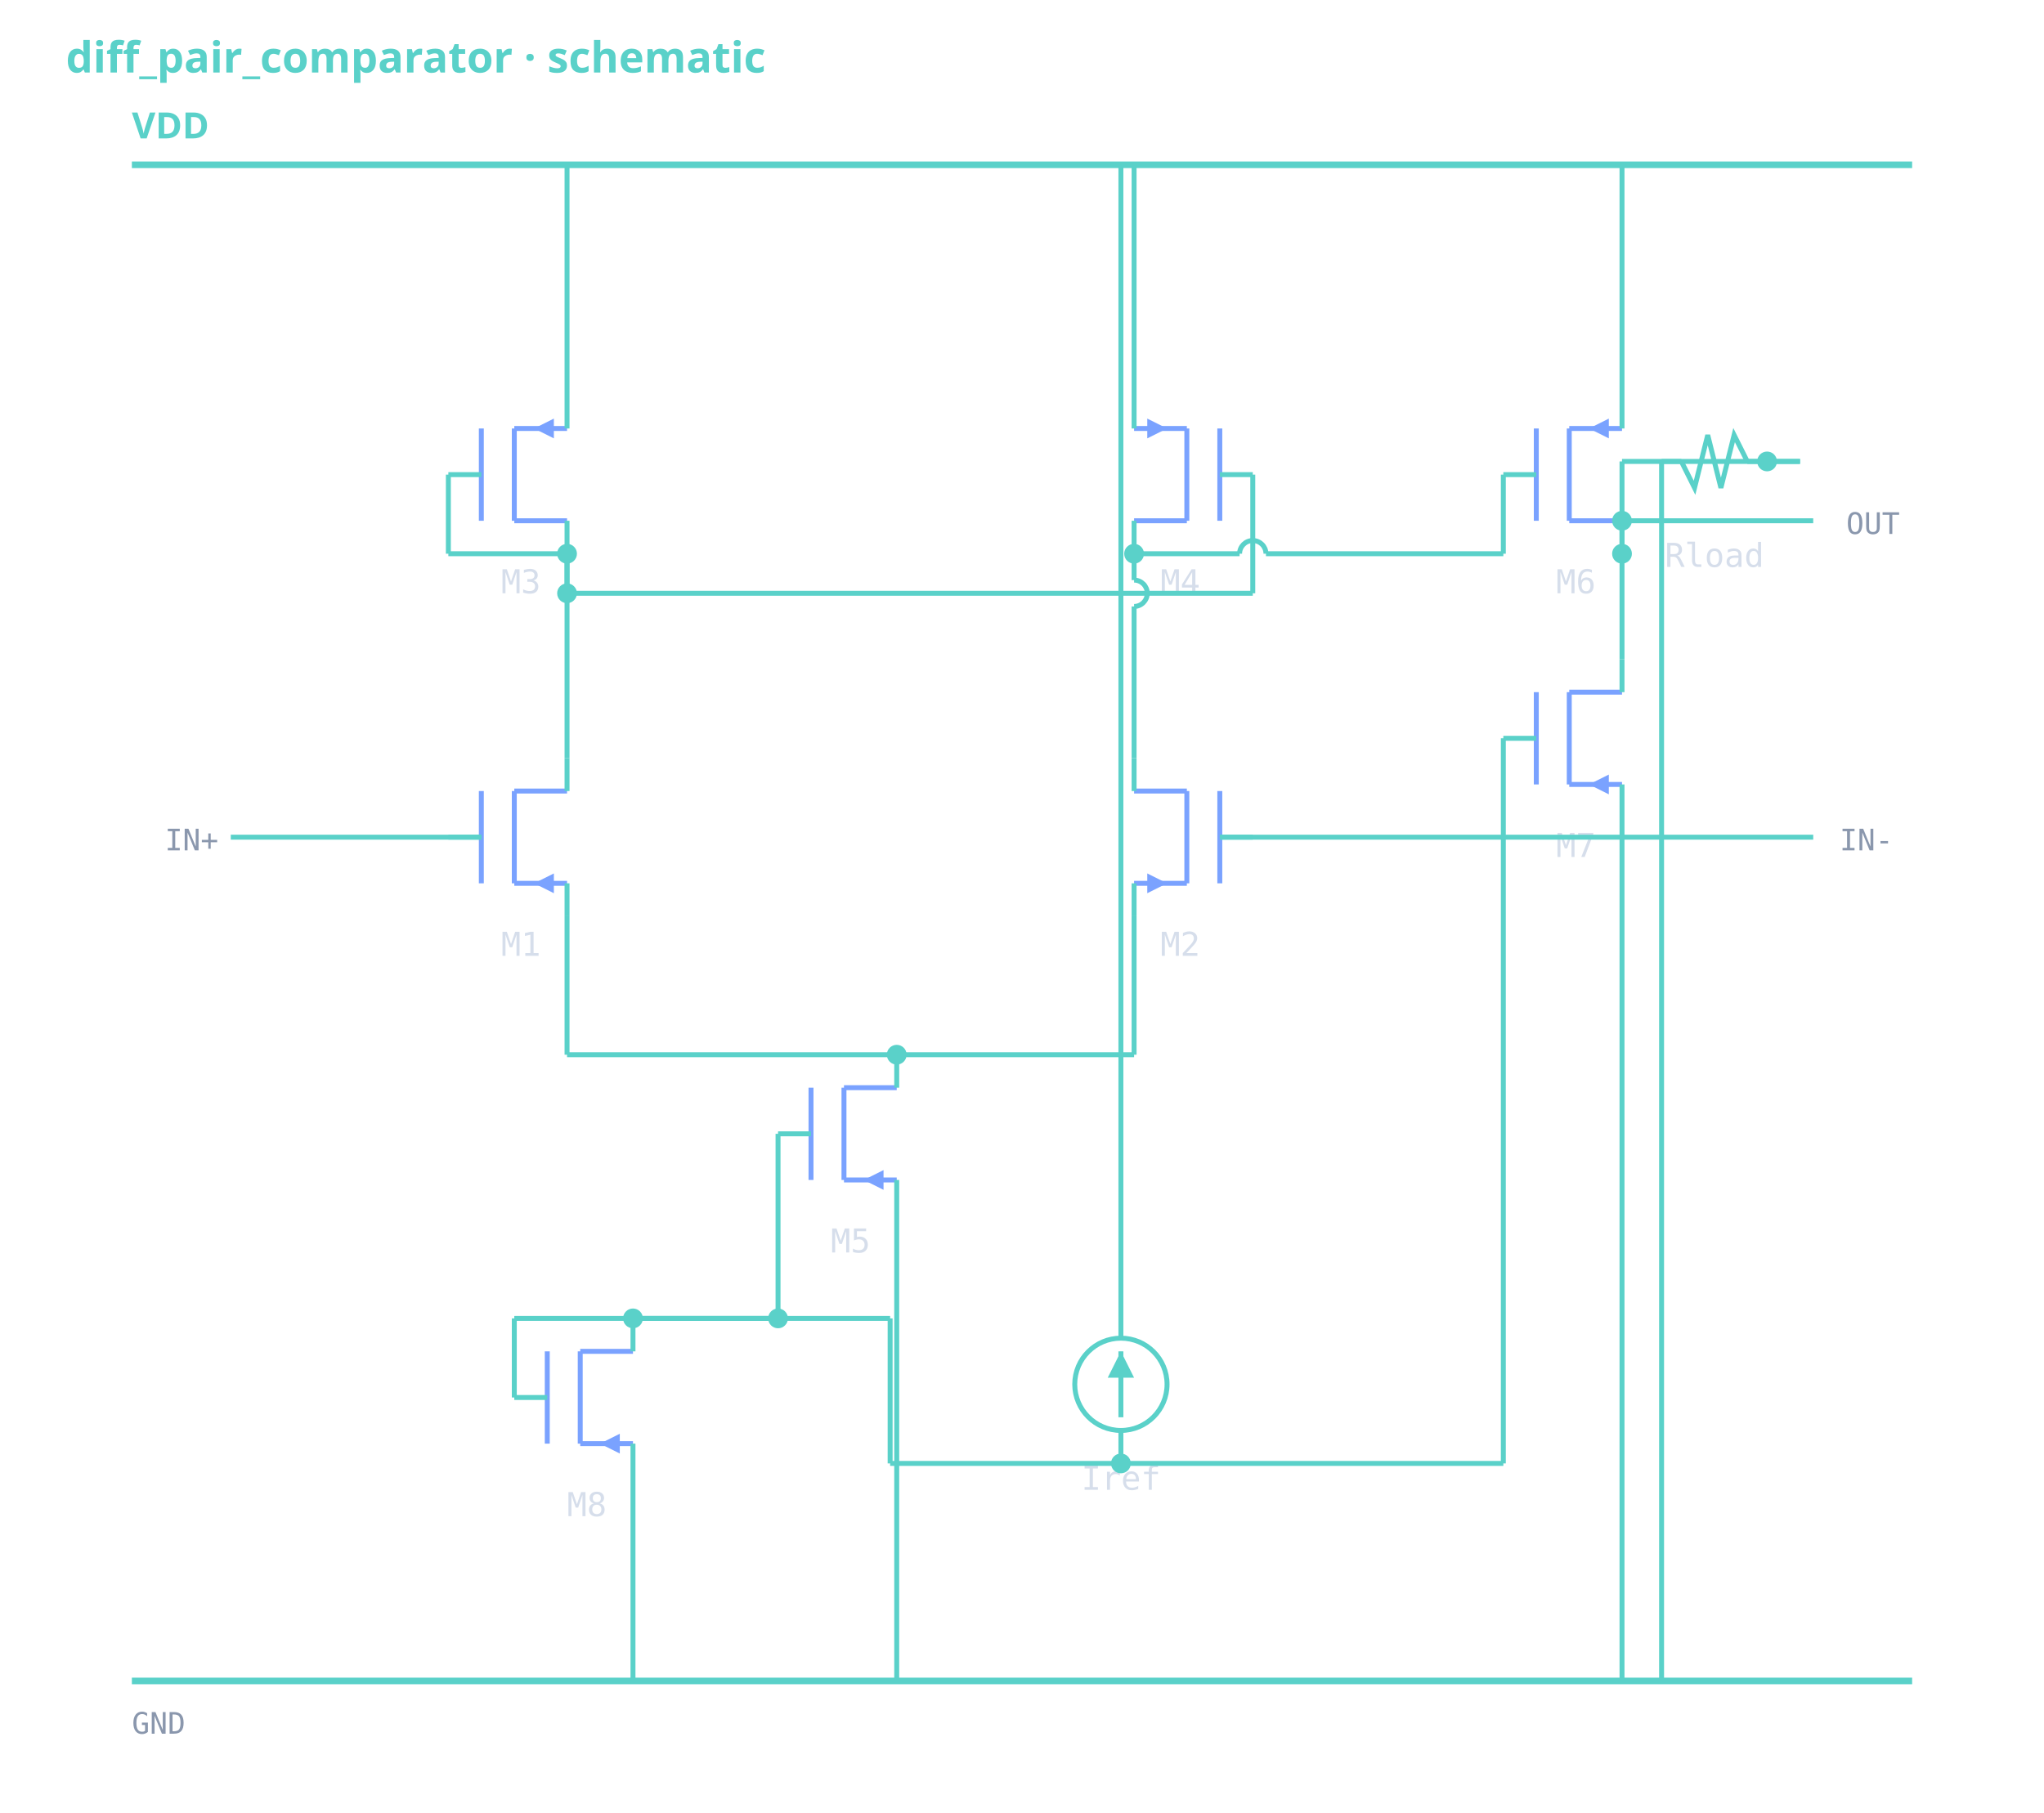
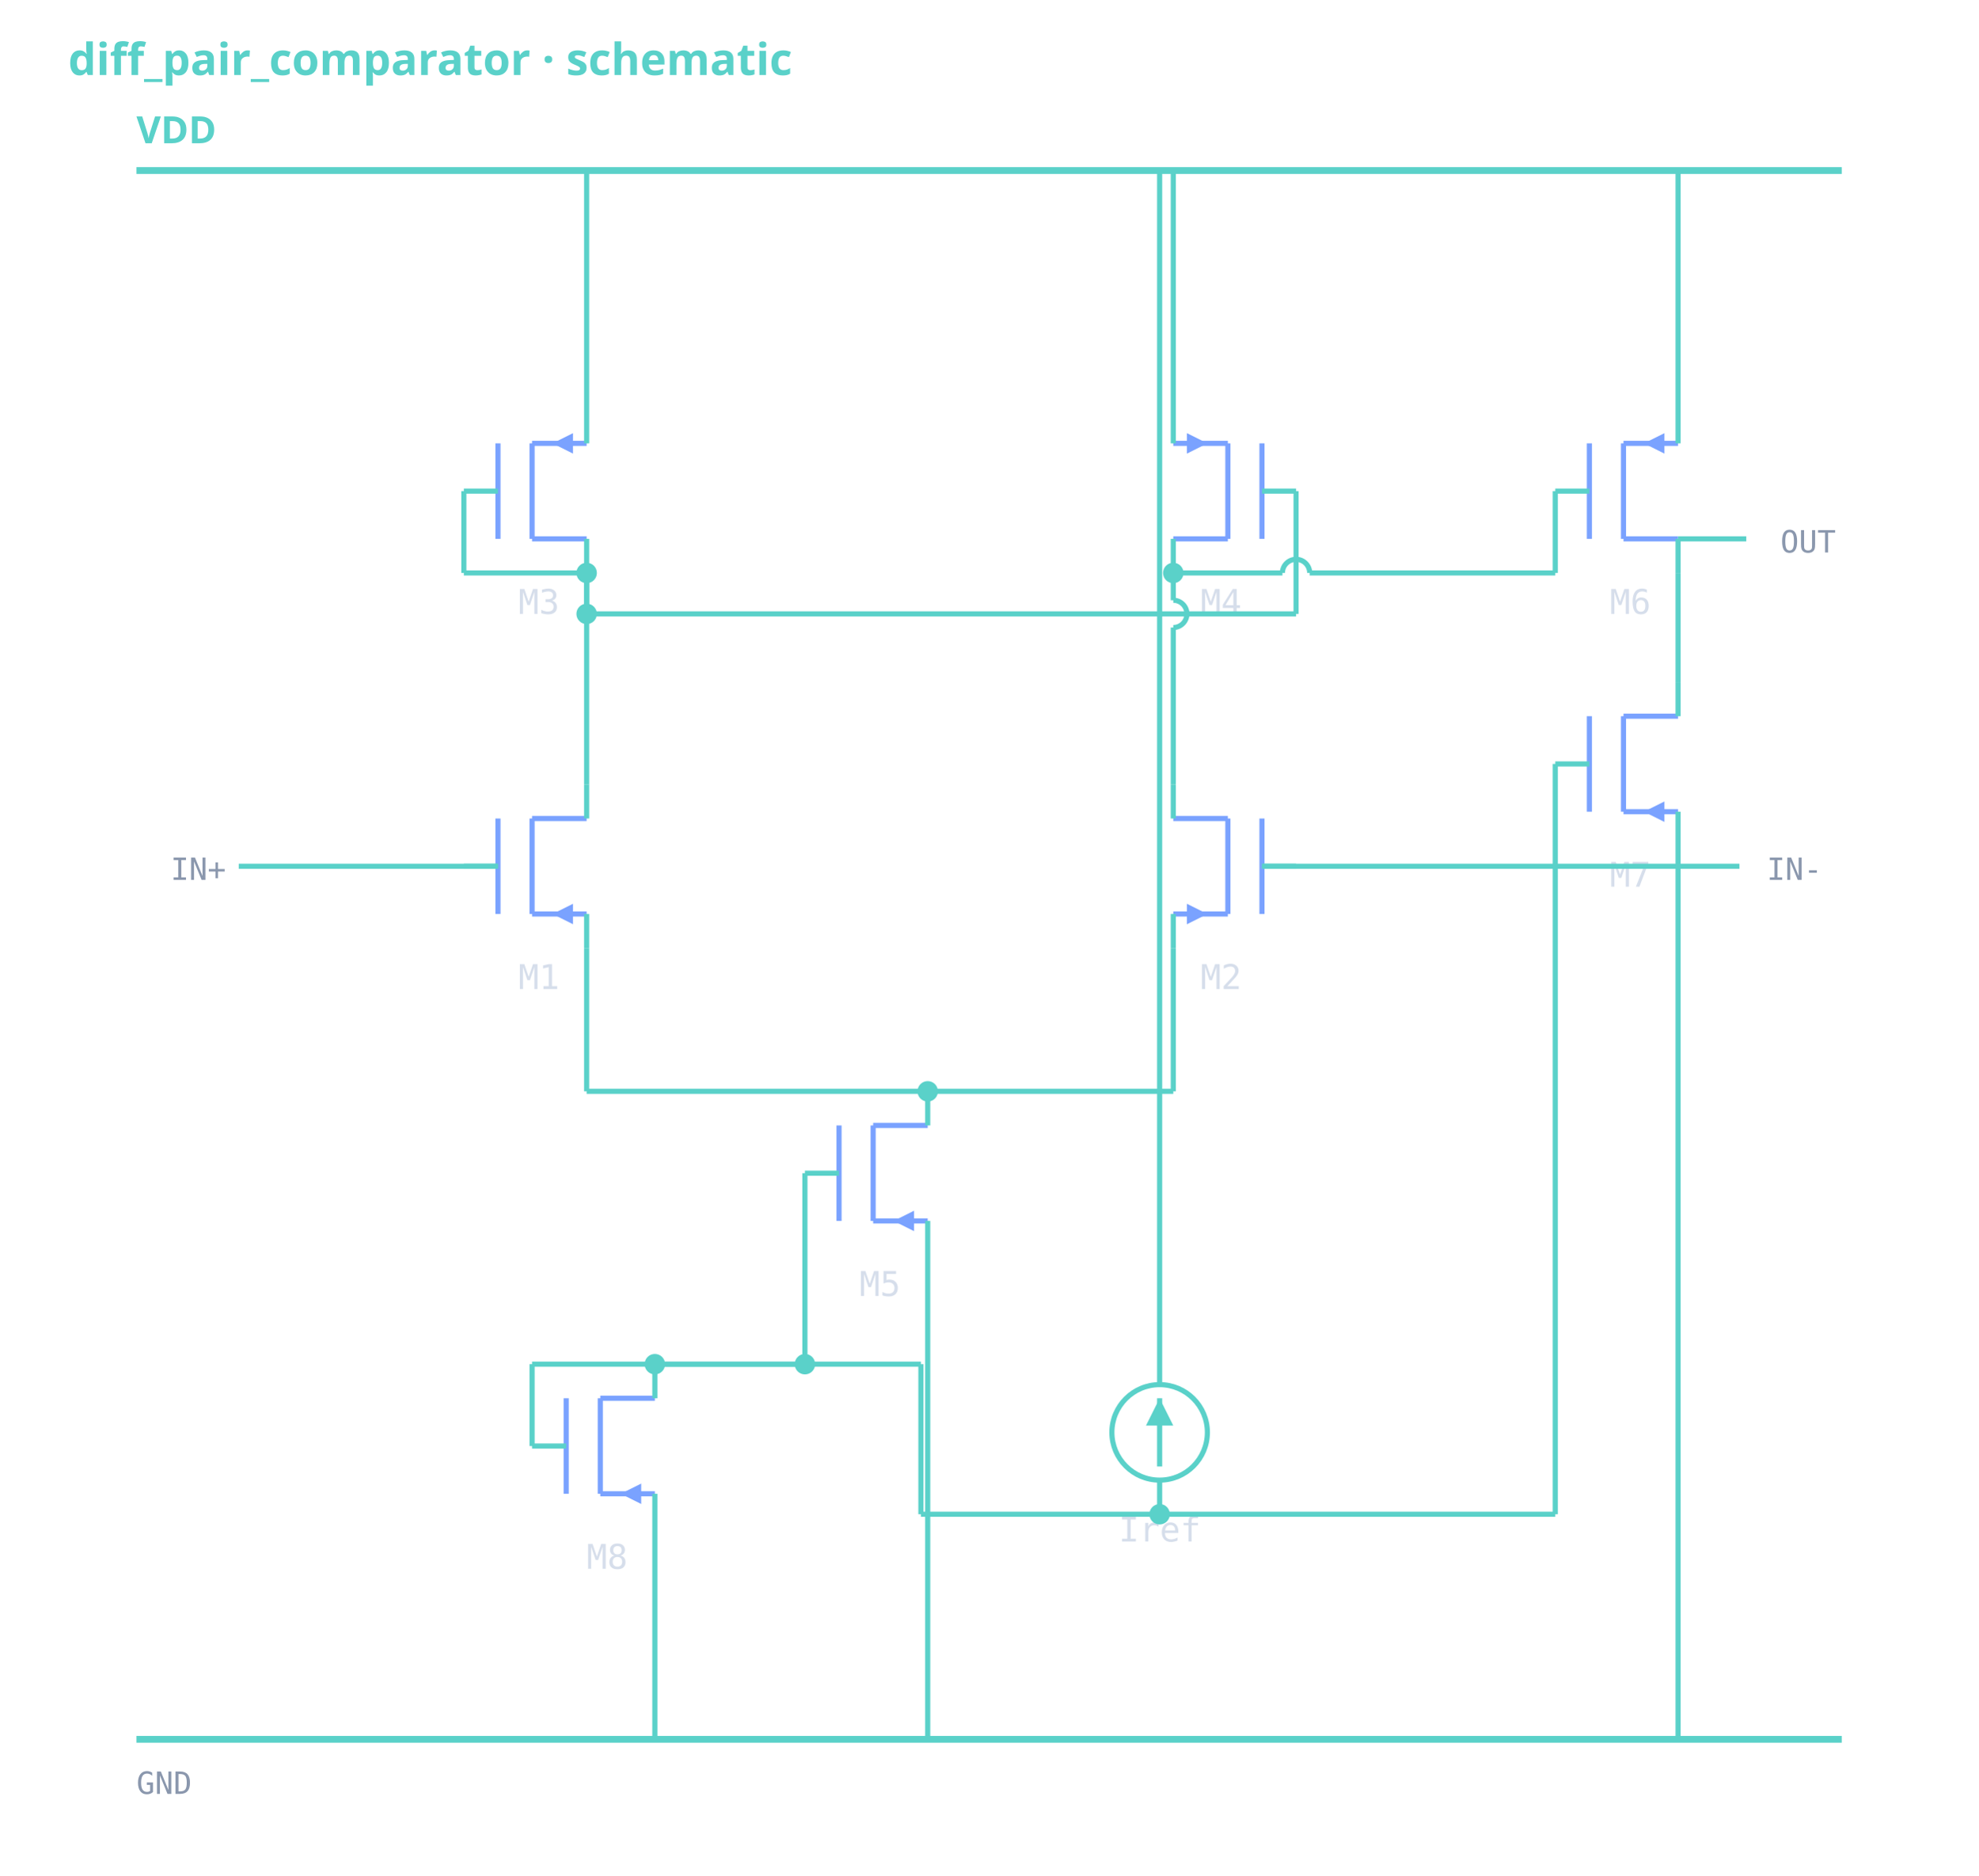
- <svg xmlns="http://www.w3.org/2000/svg" viewBox="0 0 620 550" width="620" height="550">
+ <svg xmlns="http://www.w3.org/2000/svg" viewBox="0 0 580 550" width="580" height="550">
  <style>
  .signal-wire{stroke:#5ad1c9;stroke-width:1.5;fill:none}
  .signal-wire.rail{stroke-width:2}
  .dim{font:9px ui-monospace,monospace}
  .title{font:bold 13px sans-serif}
  .rail-label{font:bold 11px sans-serif}
  .mono{font:10px ui-monospace,monospace}
</style>
  <text x="20" y="22" class="title" fill="#5ad1c9">diff_pair_comparator · schematic</text>
  <g transform="translate(320, 400)">
    <circle cx="20" cy="20" r="14" fill="none" stroke="#5ad1c9" stroke-width="1.5" />
    <line x1="20" y1="10" x2="20" y2="30" stroke="#5ad1c9" stroke-width="1.5" />
    <polygon points="20,10 16,18 24,18" fill="#5ad1c9" />
  </g>
  <text x="328" y="452" class="mono" fill="#d6deeb">Iref</text>
  <g transform="translate(160, 400)">
    <line x1="6" y1="10" x2="6" y2="38" stroke="#7aa2ff" stroke-width="1.5" />
    <line x1="16" y1="10" x2="16" y2="38" stroke="#7aa2ff" stroke-width="1.5" />
    <line x1="16" y1="10" x2="32" y2="10" stroke="#7aa2ff" stroke-width="1.5" />
    <line x1="16" y1="38" x2="32" y2="38" stroke="#7aa2ff" stroke-width="1.5" />
    <polygon points="22,38 28,35 28,41" fill="#7aa2ff" />
  </g>
  <text x="172" y="460" class="mono" fill="#d6deeb">M8</text>
  <g transform="translate(240, 320)">
    <line x1="6" y1="10" x2="6" y2="38" stroke="#7aa2ff" stroke-width="1.5" />
    <line x1="16" y1="10" x2="16" y2="38" stroke="#7aa2ff" stroke-width="1.5" />
    <line x1="16" y1="10" x2="32" y2="10" stroke="#7aa2ff" stroke-width="1.5" />
    <line x1="16" y1="38" x2="32" y2="38" stroke="#7aa2ff" stroke-width="1.5" />
    <polygon points="22,38 28,35 28,41" fill="#7aa2ff" />
  </g>
  <text x="252" y="380" class="mono" fill="#d6deeb">M5</text>
  <g transform="translate(460, 200)">
    <line x1="6" y1="10" x2="6" y2="38" stroke="#7aa2ff" stroke-width="1.5" />
    <line x1="16" y1="10" x2="16" y2="38" stroke="#7aa2ff" stroke-width="1.5" />
    <line x1="16" y1="10" x2="32" y2="10" stroke="#7aa2ff" stroke-width="1.5" />
    <line x1="16" y1="38" x2="32" y2="38" stroke="#7aa2ff" stroke-width="1.5" />
    <polygon points="22,38 28,35 28,41" fill="#7aa2ff" />
  </g>
  <text x="472" y="260" class="mono" fill="#d6deeb">M7</text>
  <g transform="translate(140, 230)">
    <line x1="6" y1="10" x2="6" y2="38" stroke="#7aa2ff" stroke-width="1.5" />
    <line x1="16" y1="10" x2="16" y2="38" stroke="#7aa2ff" stroke-width="1.5" />
    <line x1="16" y1="10" x2="32" y2="10" stroke="#7aa2ff" stroke-width="1.5" />
    <line x1="16" y1="38" x2="32" y2="38" stroke="#7aa2ff" stroke-width="1.5" />
    <polygon points="22,38 28,35 28,41" fill="#7aa2ff" />
  </g>
  <text x="152" y="290" class="mono" fill="#d6deeb">M1</text>
  <g transform="translate(376, 230) scale(-1, 1)">
    <line x1="6" y1="10" x2="6" y2="38" stroke="#7aa2ff" stroke-width="1.5" />
    <line x1="16" y1="10" x2="16" y2="38" stroke="#7aa2ff" stroke-width="1.5" />
    <line x1="16" y1="10" x2="32" y2="10" stroke="#7aa2ff" stroke-width="1.5" />
    <line x1="16" y1="38" x2="32" y2="38" stroke="#7aa2ff" stroke-width="1.5" />
    <polygon points="22,38 28,35 28,41" fill="#7aa2ff" />
  </g>
  <text x="352" y="290" class="mono" fill="#d6deeb">M2</text>
  <g transform="translate(140, 120)">
    <line x1="6" y1="10" x2="6" y2="38" stroke="#7aa2ff" stroke-width="1.5" />
    <line x1="16" y1="10" x2="16" y2="38" stroke="#7aa2ff" stroke-width="1.5" />
    <line x1="16" y1="10" x2="32" y2="10" stroke="#7aa2ff" stroke-width="1.5" />
    <line x1="16" y1="38" x2="32" y2="38" stroke="#7aa2ff" stroke-width="1.5" />
    <polygon points="22,10 28,7 28,13" fill="#7aa2ff" />
  </g>
  <text x="152" y="180" class="mono" fill="#d6deeb">M3</text>
  <g transform="translate(376, 120) scale(-1, 1)">
    <line x1="6" y1="10" x2="6" y2="38" stroke="#7aa2ff" stroke-width="1.5" />
    <line x1="16" y1="10" x2="16" y2="38" stroke="#7aa2ff" stroke-width="1.5" />
    <line x1="16" y1="10" x2="32" y2="10" stroke="#7aa2ff" stroke-width="1.5" />
    <line x1="16" y1="38" x2="32" y2="38" stroke="#7aa2ff" stroke-width="1.5" />
    <polygon points="22,10 28,7 28,13" fill="#7aa2ff" />
  </g>
  <text x="352" y="180" class="mono" fill="#d6deeb">M4</text>
  <g transform="translate(460, 120)">
    <line x1="6" y1="10" x2="6" y2="38" stroke="#7aa2ff" stroke-width="1.5" />
    <line x1="16" y1="10" x2="16" y2="38" stroke="#7aa2ff" stroke-width="1.5" />
    <line x1="16" y1="10" x2="32" y2="10" stroke="#7aa2ff" stroke-width="1.5" />
    <line x1="16" y1="38" x2="32" y2="38" stroke="#7aa2ff" stroke-width="1.5" />
    <polygon points="22,10 28,7 28,13" fill="#7aa2ff" />
  </g>
  <text x="472" y="180" class="mono" fill="#d6deeb">M6</text>
-   <g transform="translate(540, 120) scale(-1, 1)">
-     <line x1="4" y1="20" x2="10" y2="20" stroke="#5ad1c9" stroke-width="1.5" />
-     <polyline points="10,20 14,12 18,28 22,12 26,28 30,20" fill="none" stroke="#5ad1c9" stroke-width="1.5" />
-     <line x1="30" y1="20" x2="36" y2="20" stroke="#5ad1c9" stroke-width="1.5" />
-   </g>
-   <text x="505" y="172" class="mono" fill="#d6deeb">Rload</text>
  <line x1="340" y1="434" x2="340" y2="444" class="signal-wire terminal-stub" />
  <line x1="192" y1="410" x2="192" y2="400" class="signal-wire terminal-stub" />
  <line x1="166" y1="424" x2="156" y2="424" class="signal-wire terminal-stub" />
  <line x1="246" y1="344" x2="236" y2="344" class="signal-wire terminal-stub" />
  <line x1="466" y1="224" x2="456" y2="224" class="signal-wire terminal-stub" />
  <line x1="340" y1="444" x2="270" y2="444" class="signal-wire" />
  <line x1="270" y1="444" x2="270" y2="400" class="signal-wire" />
  <line x1="270" y1="400" x2="156" y2="400" class="signal-wire" />
  <line x1="156" y1="400" x2="156" y2="424" class="signal-wire" />
  <line x1="192" y1="400" x2="236" y2="400" class="signal-wire" />
  <line x1="236" y1="400" x2="236" y2="344" class="signal-wire" />
  <line x1="340" y1="444" x2="456" y2="444" class="signal-wire" />
  <line x1="456" y1="444" x2="456" y2="224" class="signal-wire" />
  <line x1="272" y1="330" x2="272" y2="320" class="signal-wire terminal-stub" />
  <line x1="172" y1="268" x2="172" y2="278" class="signal-wire terminal-stub" />
  <line x1="344" y1="268" x2="344" y2="278" class="signal-wire terminal-stub" />
  <line x1="272" y1="320" x2="344" y2="320" class="signal-wire" />
  <line x1="344" y1="320" x2="344" y2="278" class="signal-wire" />
  <line x1="272" y1="320" x2="172" y2="320" class="signal-wire" />
  <line x1="172" y1="320" x2="172" y2="278" class="signal-wire" />
  <line x1="492" y1="210" x2="492" y2="200" class="signal-wire terminal-stub" />
  <line x1="492" y1="158" x2="492" y2="168" class="signal-wire terminal-stub" />
-   <line x1="536" y1="140" x2="546" y2="140" class="signal-wire terminal-stub" />
  <line x1="492" y1="200" x2="492" y2="168" class="signal-wire" />
-   <line x1="546" y1="140" x2="492" y2="140" class="signal-wire" />
-   <line x1="492" y1="140" x2="492" y2="168" class="signal-wire" />
  <line x1="172" y1="240" x2="172" y2="230" class="signal-wire terminal-stub" />
  <line x1="172" y1="158" x2="172" y2="168" class="signal-wire terminal-stub" />
  <line x1="146" y1="144" x2="136" y2="144" class="signal-wire terminal-stub" />
  <line x1="370" y1="144" x2="380" y2="144" class="signal-wire terminal-stub" />
  <line x1="172" y1="230" x2="172" y2="168" class="signal-wire" />
  <line x1="172" y1="168" x2="136" y2="168" class="signal-wire" />
  <line x1="136" y1="168" x2="136" y2="144" class="signal-wire" />
  <line x1="172" y1="168" x2="172" y2="180" class="signal-wire" />
  <line x1="172" y1="180" x2="380" y2="180" class="signal-wire" />
  <line x1="380" y1="180" x2="380" y2="144" class="signal-wire" />
  <line x1="146" y1="254" x2="136" y2="254" class="signal-wire terminal-stub" />
  <line x1="344" y1="240" x2="344" y2="230" class="signal-wire terminal-stub" />
  <line x1="344" y1="158" x2="344" y2="168" class="signal-wire terminal-stub" />
  <line x1="466" y1="144" x2="456" y2="144" class="signal-wire terminal-stub" />
  <line x1="344" y1="168" x2="344" y2="176" class="signal-wire" />
  <path d="M 344 176 A 4 4 0 0 1 344 184" class="signal-wire wire-hop" />
  <line x1="344" y1="184" x2="344" y2="230" class="signal-wire" />
  <line x1="344" y1="168" x2="376" y2="168" class="signal-wire" />
  <path d="M 376 168 A 4 4 0 0 1 384 168" class="signal-wire wire-hop" />
  <line x1="384" y1="168" x2="456" y2="168" class="signal-wire" />
  <line x1="456" y1="168" x2="456" y2="144" class="signal-wire" />
  <line x1="370" y1="254" x2="380" y2="254" class="signal-wire terminal-stub" />
-   <line x1="40" y1="50" x2="580" y2="50" class="signal-wire rail" />
+   <line x1="40" y1="50" x2="540" y2="50" class="signal-wire rail" />
  <text x="40" y="42" class="rail-label" fill="#5ad1c9">VDD</text>
  <line x1="340" y1="406" x2="340" y2="50" class="signal-wire" />
  <line x1="172" y1="130" x2="172" y2="50" class="signal-wire" />
  <line x1="344" y1="130" x2="344" y2="50" class="signal-wire" />
  <line x1="492" y1="130" x2="492" y2="50" class="signal-wire" />
-   <line x1="40" y1="510" x2="580" y2="510" class="signal-wire rail" />
+   <line x1="40" y1="510" x2="540" y2="510" class="signal-wire rail" />
  <text x="40" y="526" class="dim" fill="#8a97ad">GND</text>
  <line x1="192" y1="438" x2="192" y2="510" class="signal-wire" />
  <line x1="272" y1="358" x2="272" y2="510" class="signal-wire" />
  <line x1="492" y1="238" x2="492" y2="510" class="signal-wire" />
-   <line x1="504" y1="140" x2="504" y2="510" class="signal-wire" />
  <text x="50" y="258" class="dim" fill="#8a97ad">IN+</text>
  <line x1="70" y1="254" x2="146" y2="254" class="signal-wire io-stub" />
-   <text x="558" y="258" class="dim" fill="#8a97ad">IN-</text>
-   <line x1="550" y1="254" x2="370" y2="254" class="signal-wire io-stub" />
-   <text x="560" y="162" class="dim" fill="#8a97ad">OUT</text>
-   <line x1="550" y1="158" x2="492" y2="158" class="signal-wire io-stub" />
-   <circle cx="536" cy="140" r="3" fill="#5ad1c9" />
-   <circle cx="492" cy="158" r="3" fill="#5ad1c9" />
+   <text x="518" y="258" class="dim" fill="#8a97ad">IN-</text>
+   <line x1="510" y1="254" x2="370" y2="254" class="signal-wire io-stub" />
+   <text x="522" y="162" class="dim" fill="#8a97ad">OUT</text>
+   <line x1="512" y1="158" x2="492" y2="158" class="signal-wire io-stub" />
  <circle cx="172" cy="168" r="3" fill="#5ad1c9" />
  <circle cx="340" cy="444" r="3" fill="#5ad1c9" />
  <circle cx="172" cy="180" r="3" fill="#5ad1c9" />
  <circle cx="344" cy="168" r="3" fill="#5ad1c9" />
  <circle cx="272" cy="320" r="3" fill="#5ad1c9" />
  <circle cx="236" cy="400" r="3" fill="#5ad1c9" />
  <circle cx="192" cy="400" r="3" fill="#5ad1c9" />
-   <circle cx="492" cy="168" r="3" fill="#5ad1c9" />
</svg>
